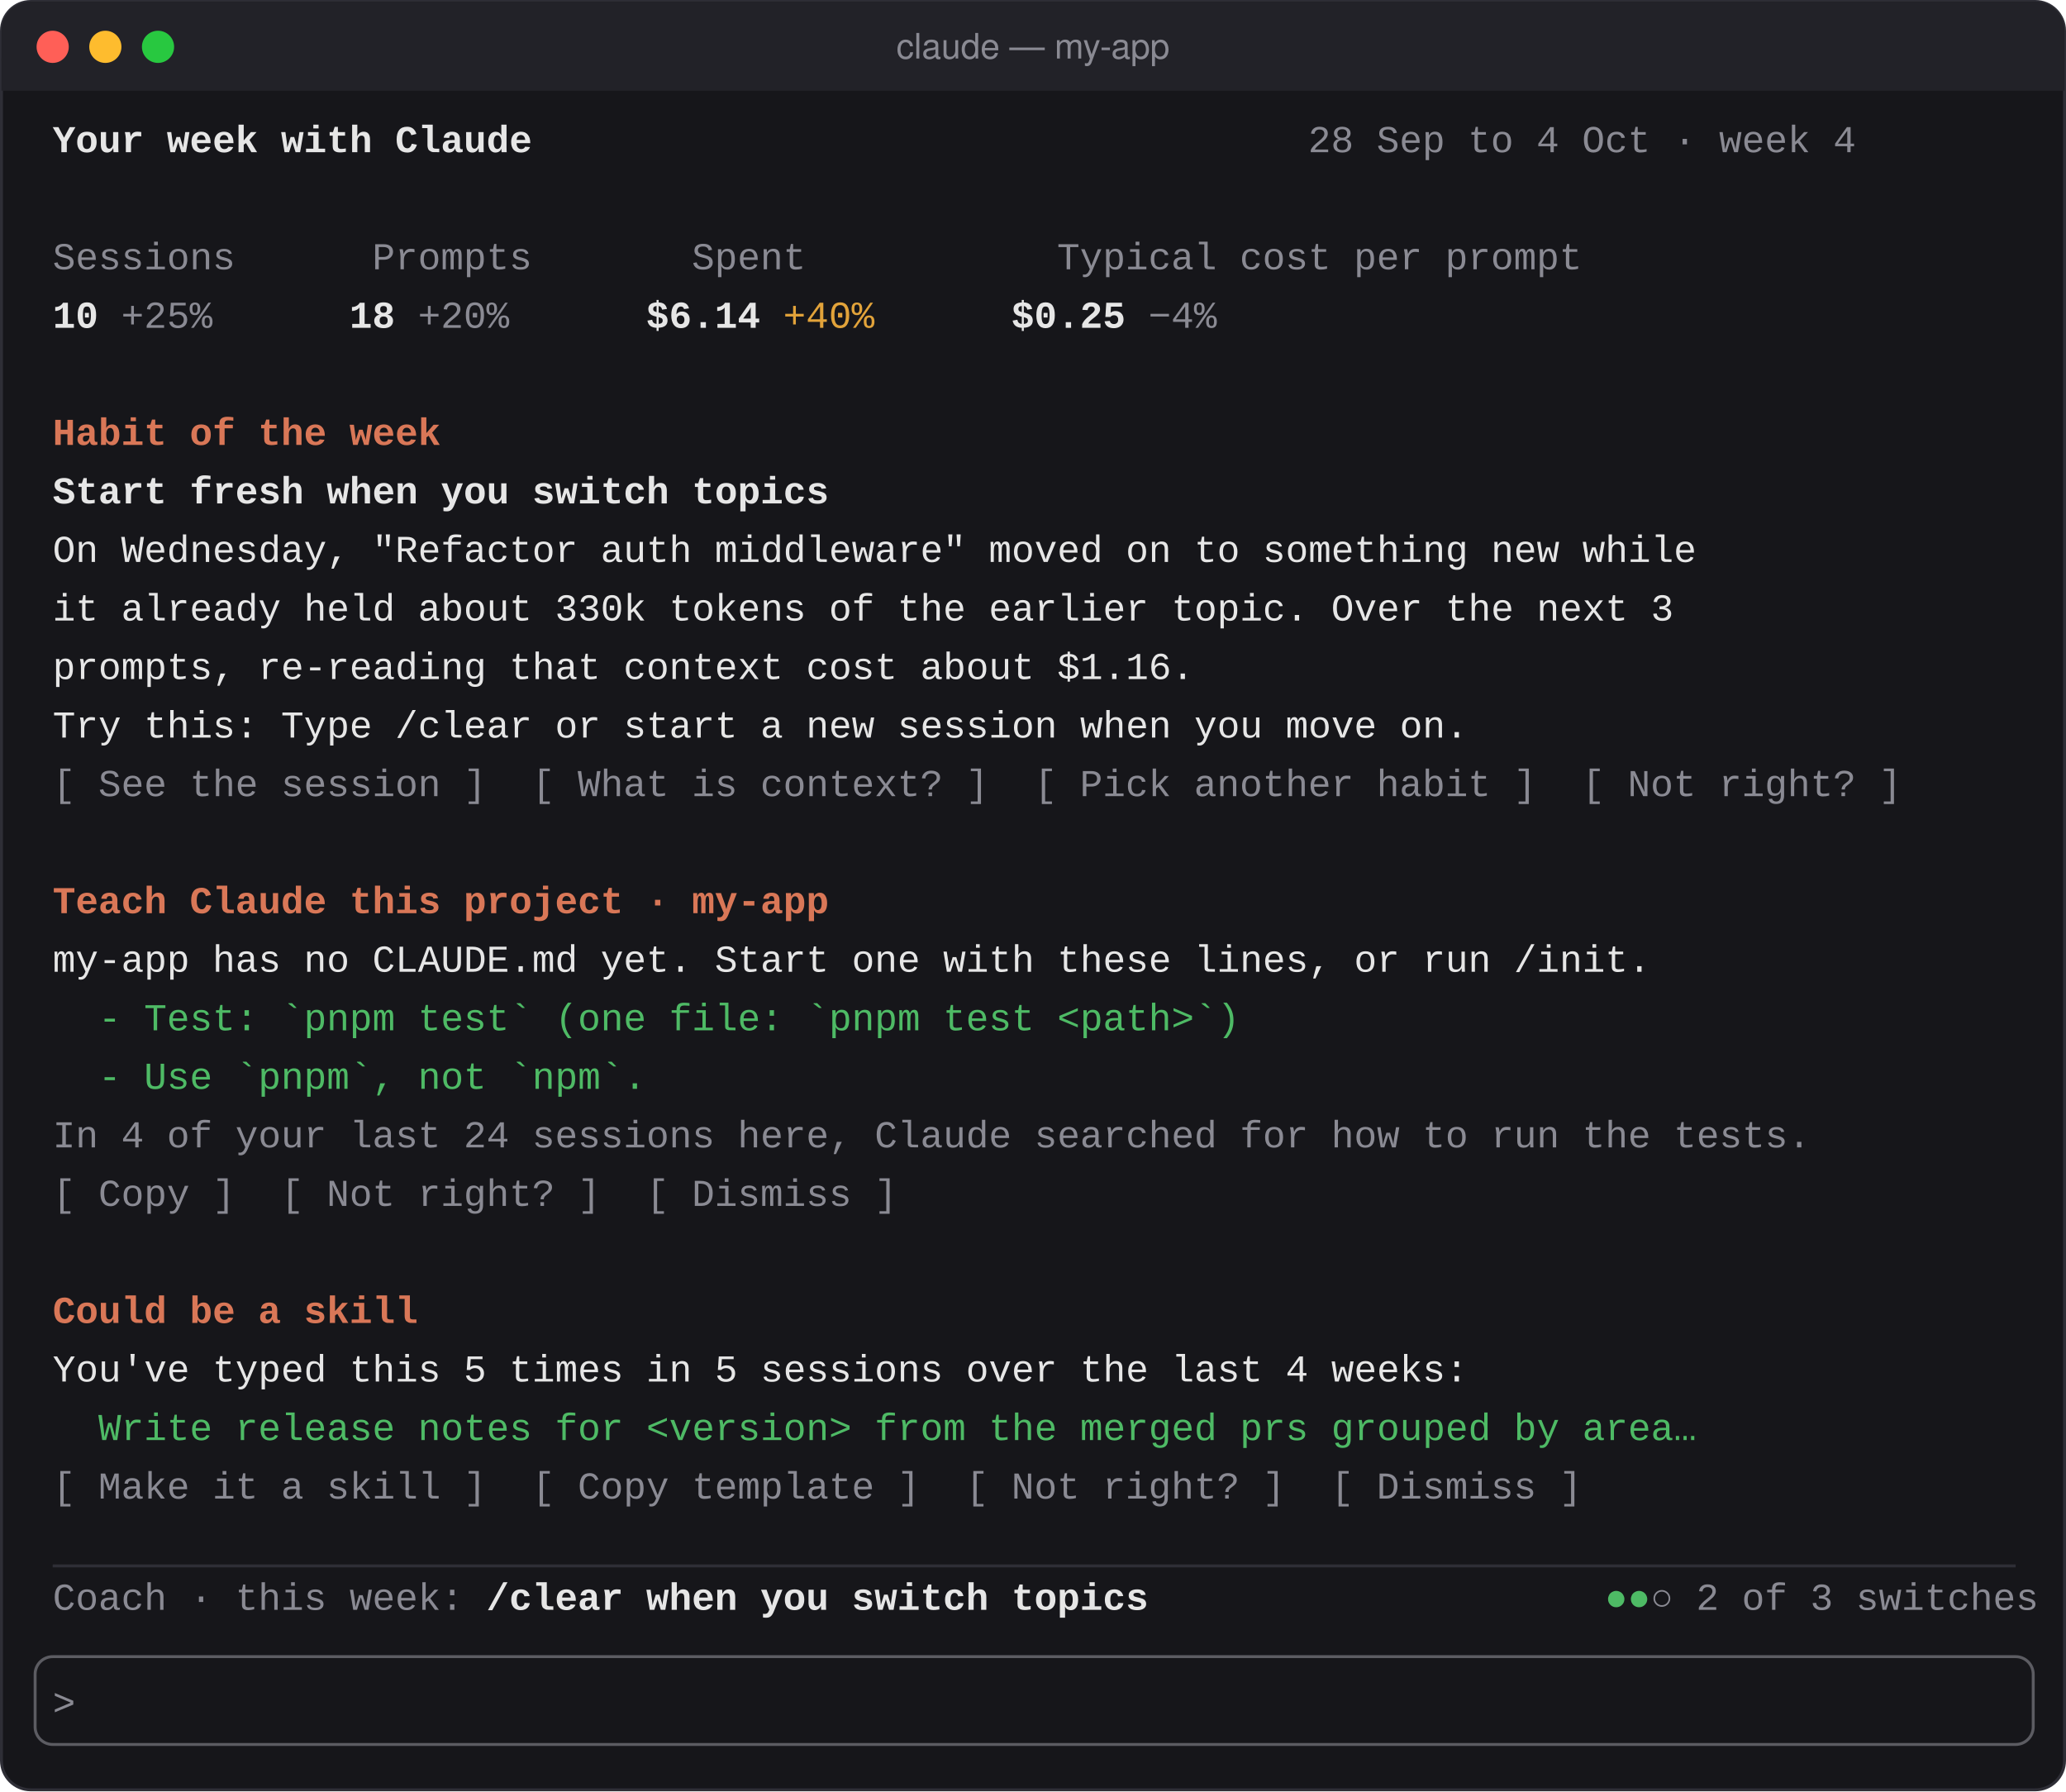
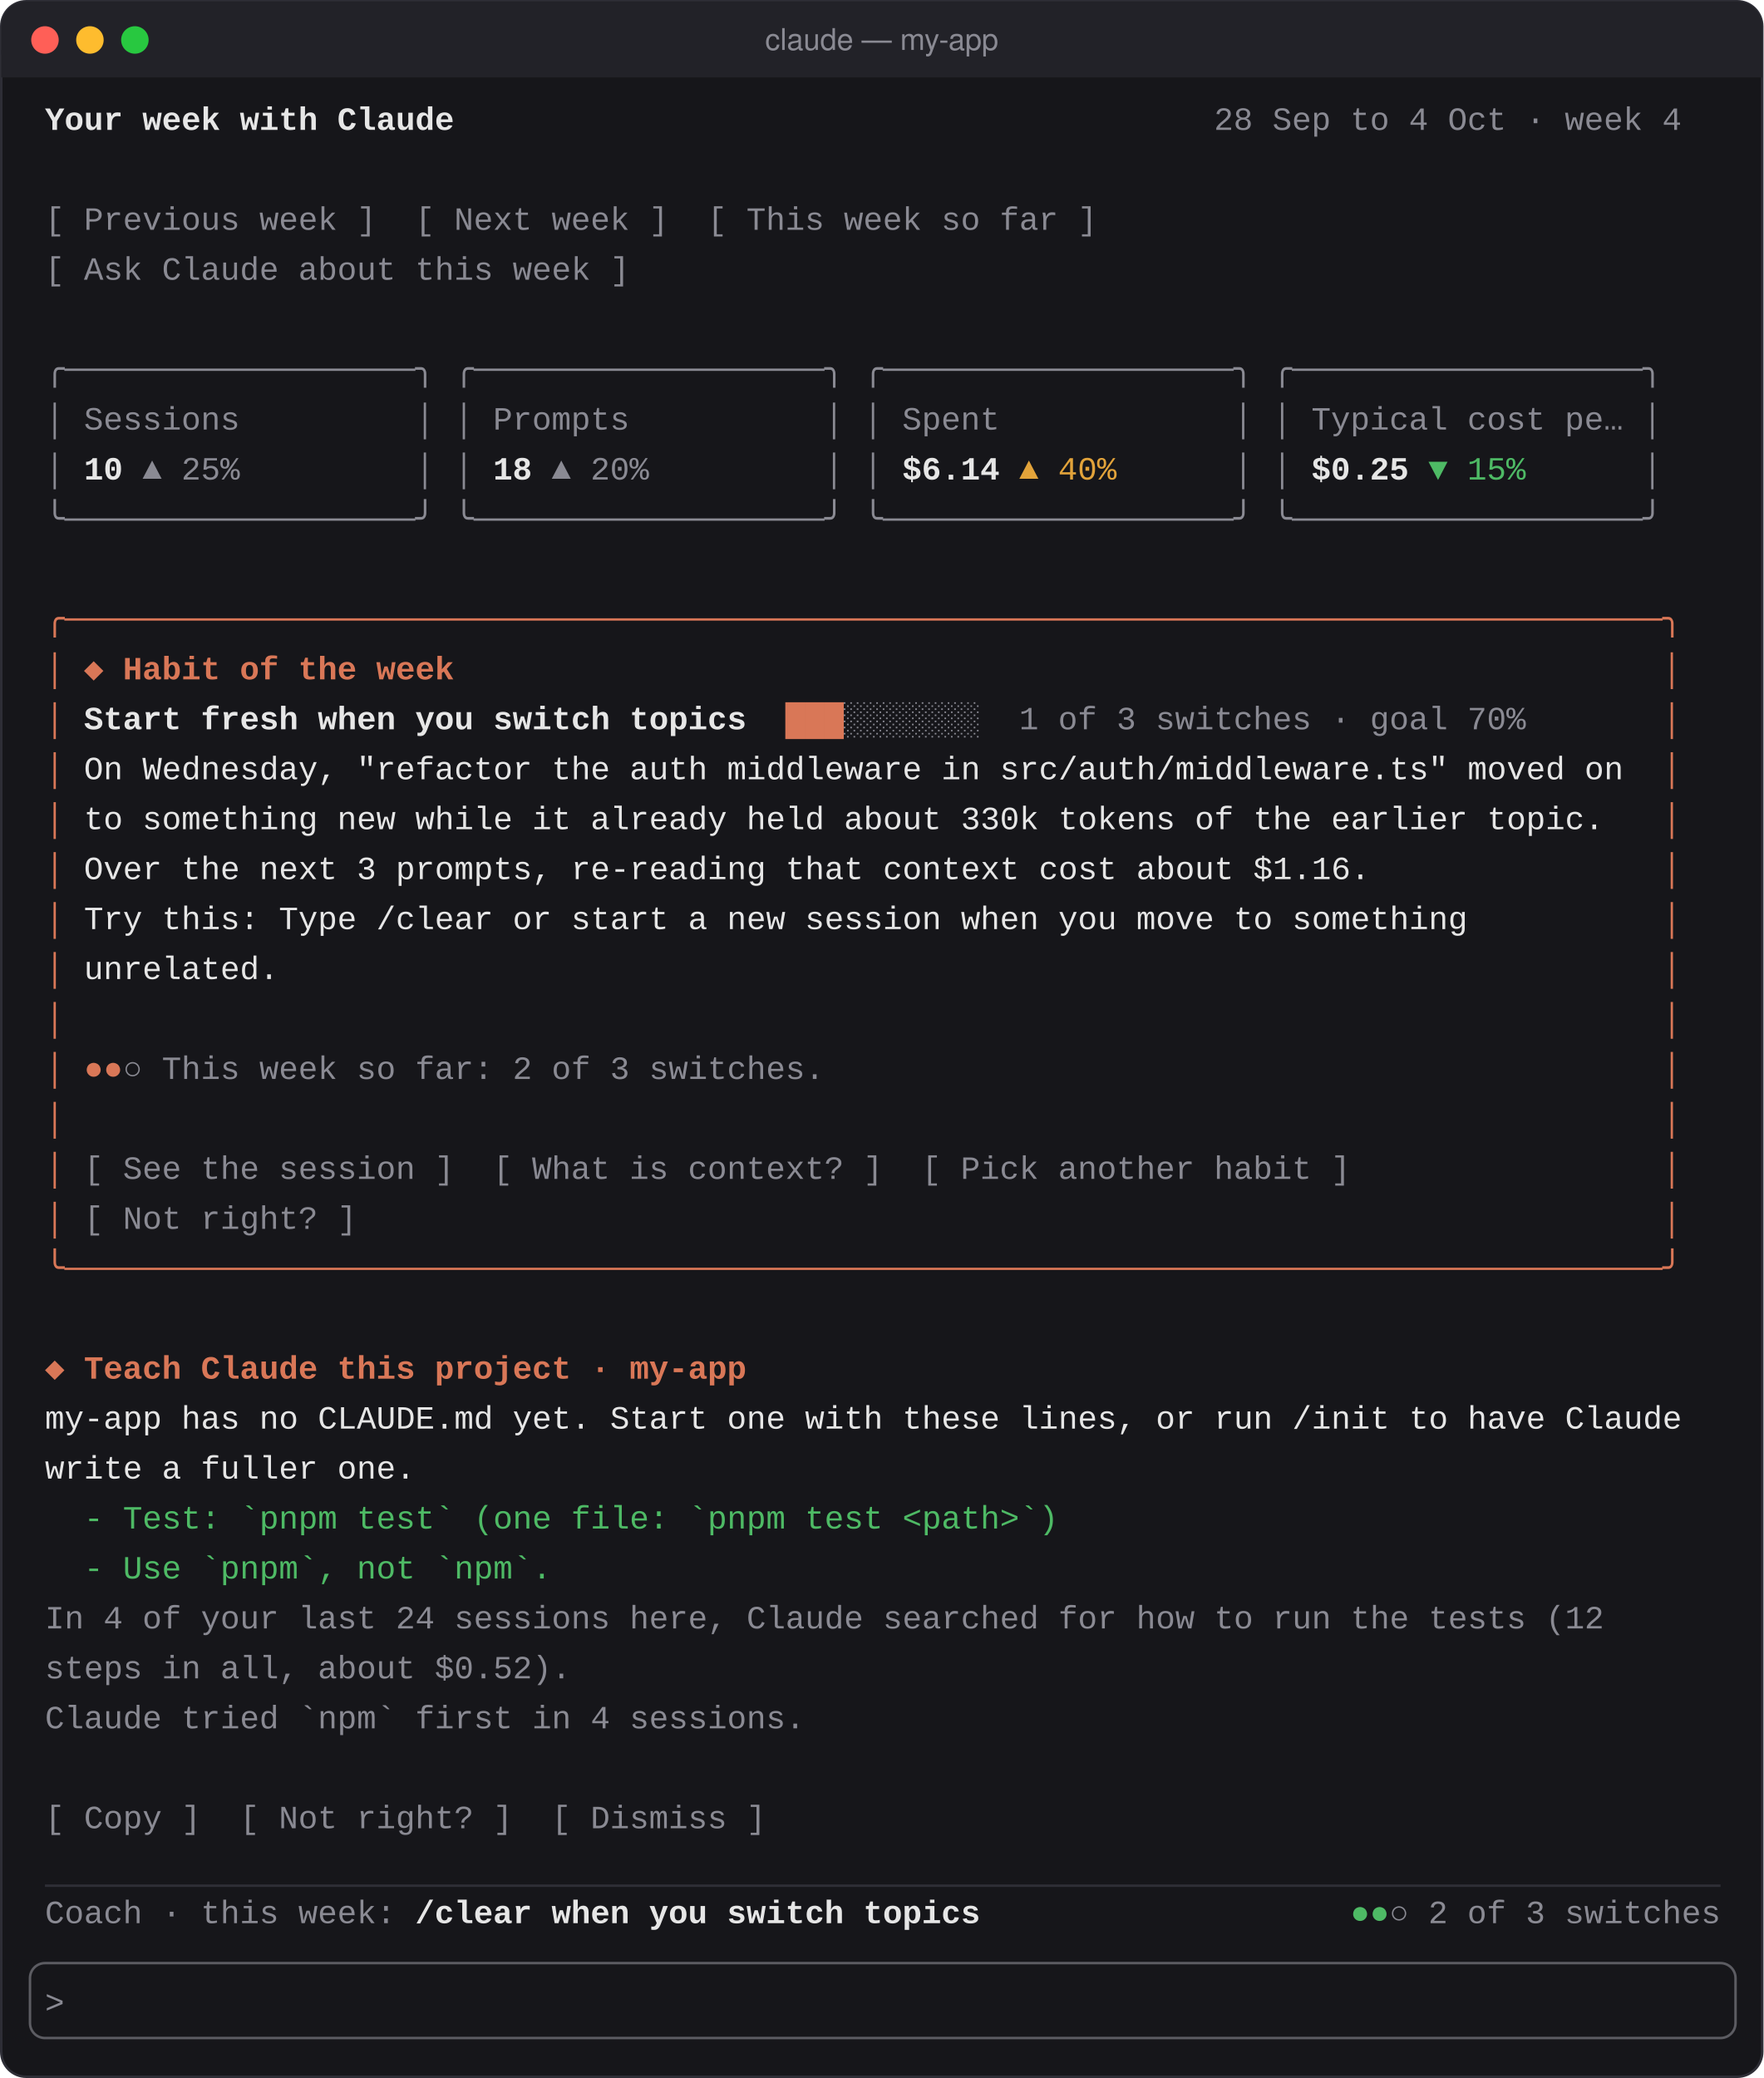
- <svg xmlns="http://www.w3.org/2000/svg" width="706" height="612" viewBox="0 0 706 612" role="img" aria-label="A Claude Code terminal with the coach report open: last week's sessions, prompts and spend; the habit of the week, start fresh when you switch topics, with the session it came from; two CLAUDE.md lines to copy; and a prompt typed five times that could be a skill. Above the prompt, the coach line keeps the habit in view: 2 of 3 switches this week." font-family="ui-monospace, SFMono-Regular, Menlo, Consolas, 'Liberation Mono', monospace" font-size="13">
-   <rect x="0.5" y="0.5" width="705" height="611" rx="10" fill="#16161a" stroke="#2e2e36" />
+ <svg xmlns="http://www.w3.org/2000/svg" width="706" height="832" viewBox="0 0 706 832" role="img" aria-label="A Claude Code terminal with the coach report open: last week's sessions, prompts and spend in four framed tiles, spend up 40% on the four weeks before; the habit of the week, start fresh when you switch topics, 1 of 3 switches against a goal of 70%, with the session it came from; and two CLAUDE.md lines to copy. Above the prompt, the coach line keeps the habit in view: 2 of 3 switches this week." font-family="ui-monospace, SFMono-Regular, Menlo, Consolas, 'Liberation Mono', monospace" font-size="13">
+   <rect x="0.5" y="0.5" width="705" height="831" rx="10" fill="#16161a" stroke="#2e2e36" />
  <rect x="0.5" y="0.5" width="705" height="30" rx="10" fill="#222228" />
  <rect x="0.5" y="20" width="705" height="11" fill="#222228" />
  <circle cx="18" cy="16" r="5.5" fill="#ff5f57" />
  <circle cx="36" cy="16" r="5.5" fill="#febc2e" />
  <circle cx="54" cy="16" r="5.5" fill="#28c840" />
  <text x="353.0" y="20" text-anchor="middle" fill="#8a8a93" font-family="-apple-system, BlinkMacSystemFont, 'Segoe UI', Helvetica, Arial, sans-serif" font-size="12">claude — my-app</text>
  <text x="18.0" y="52" textLength="163.8" lengthAdjust="spacingAndGlyphs" fill="#e6e6e6" font-weight="700">Your week with Claude</text>
-   <text x="447.0" y="52" textLength="187.2" lengthAdjust="spacingAndGlyphs" fill="#8a8a93">28 Sep to 4 Oct · week 4</text>
-   <text x="18.0" y="92" textLength="62.4" lengthAdjust="spacingAndGlyphs" fill="#8a8a93">Sessions</text>
-   <text x="127.2" y="92" textLength="54.6" lengthAdjust="spacingAndGlyphs" fill="#8a8a93">Prompts</text>
-   <text x="236.4" y="92" textLength="39.0" lengthAdjust="spacingAndGlyphs" fill="#8a8a93">Spent</text>
-   <text x="361.2" y="92" textLength="179.4" lengthAdjust="spacingAndGlyphs" fill="#8a8a93">Typical cost per prompt</text>
-   <text x="18.0" y="112" textLength="15.6" lengthAdjust="spacingAndGlyphs" fill="#e6e6e6" font-weight="700">10</text>
-   <text x="41.4" y="112" textLength="31.2" lengthAdjust="spacingAndGlyphs" fill="#8a8a93">+25%</text>
-   <text x="119.4" y="112" textLength="15.6" lengthAdjust="spacingAndGlyphs" fill="#e6e6e6" font-weight="700">18</text>
-   <text x="142.8" y="112" textLength="31.2" lengthAdjust="spacingAndGlyphs" fill="#8a8a93">+20%</text>
-   <text x="220.8" y="112" textLength="39.0" lengthAdjust="spacingAndGlyphs" fill="#e6e6e6" font-weight="700">$6.14</text>
-   <text x="267.6" y="112" textLength="31.2" lengthAdjust="spacingAndGlyphs" fill="#e2a33a">+40%</text>
-   <text x="345.6" y="112" textLength="39.0" lengthAdjust="spacingAndGlyphs" fill="#e6e6e6" font-weight="700">$0.25</text>
-   <text x="392.4" y="112" textLength="23.4" lengthAdjust="spacingAndGlyphs" fill="#8a8a93">−4%</text>
-   <text x="18.0" y="152" textLength="132.6" lengthAdjust="spacingAndGlyphs" fill="#d97757" font-weight="700">Habit of the week</text>
-   <text x="18.0" y="172" textLength="265.2" lengthAdjust="spacingAndGlyphs" fill="#e6e6e6" font-weight="700">Start fresh when you switch topics</text>
-   <text x="18.0" y="192" textLength="561.6" lengthAdjust="spacingAndGlyphs" fill="#e6e6e6">On Wednesday, "Refactor auth middleware" moved on to something new while</text>
-   <text x="18.0" y="212" textLength="553.8" lengthAdjust="spacingAndGlyphs" fill="#e6e6e6">it already held about 330k tokens of the earlier topic. Over the next 3</text>
-   <text x="18.0" y="232" textLength="390.0" lengthAdjust="spacingAndGlyphs" fill="#e6e6e6">prompts, re-reading that context cost about $1.16.</text>
-   <text x="18.0" y="252" textLength="483.6" lengthAdjust="spacingAndGlyphs" fill="#e6e6e6">Try this: Type /clear or start a new session when you move on.</text>
-   <text x="18.0" y="272" textLength="148.2" lengthAdjust="spacingAndGlyphs" fill="#8a8a93">[ See the session ]</text>
-   <text x="181.8" y="272" textLength="156.0" lengthAdjust="spacingAndGlyphs" fill="#8a8a93">[ What is context? ]</text>
-   <text x="353.4" y="272" textLength="171.6" lengthAdjust="spacingAndGlyphs" fill="#8a8a93">[ Pick another habit ]</text>
-   <text x="540.6" y="272" textLength="109.2" lengthAdjust="spacingAndGlyphs" fill="#8a8a93">[ Not right? ]</text>
-   <text x="18.0" y="312" textLength="265.2" lengthAdjust="spacingAndGlyphs" fill="#d97757" font-weight="700">Teach Claude this project · my-app</text>
-   <text x="18.0" y="332" textLength="546.0" lengthAdjust="spacingAndGlyphs" fill="#e6e6e6">my-app has no CLAUDE.md yet. Start one with these lines, or run /init.</text>
-   <text x="33.6" y="352" textLength="390.0" lengthAdjust="spacingAndGlyphs" fill="#4eba65">- Test: `pnpm test` (one file: `pnpm test &lt;path&gt;`)</text>
-   <text x="33.6" y="372" textLength="187.2" lengthAdjust="spacingAndGlyphs" fill="#4eba65">- Use `pnpm`, not `npm`.</text>
-   <text x="18.0" y="392" textLength="600.6" lengthAdjust="spacingAndGlyphs" fill="#8a8a93">In 4 of your last 24 sessions here, Claude searched for how to run the tests.</text>
-   <text x="18.0" y="412" textLength="62.4" lengthAdjust="spacingAndGlyphs" fill="#8a8a93">[ Copy ]</text>
-   <text x="96.0" y="412" textLength="109.2" lengthAdjust="spacingAndGlyphs" fill="#8a8a93">[ Not right? ]</text>
-   <text x="220.8" y="412" textLength="85.8" lengthAdjust="spacingAndGlyphs" fill="#8a8a93">[ Dismiss ]</text>
-   <text x="18.0" y="452" textLength="124.8" lengthAdjust="spacingAndGlyphs" fill="#d97757" font-weight="700">Could be a skill</text>
-   <text x="18.0" y="472" textLength="483.6" lengthAdjust="spacingAndGlyphs" fill="#e6e6e6">You've typed this 5 times in 5 sessions over the last 4 weeks:</text>
-   <text x="33.6" y="492" textLength="546.0" lengthAdjust="spacingAndGlyphs" fill="#4eba65">Write release notes for &lt;version&gt; from the merged prs grouped by area…</text>
-   <text x="18.0" y="512" textLength="148.2" lengthAdjust="spacingAndGlyphs" fill="#8a8a93">[ Make it a skill ]</text>
-   <text x="181.8" y="512" textLength="132.6" lengthAdjust="spacingAndGlyphs" fill="#8a8a93">[ Copy template ]</text>
-   <text x="330.0" y="512" textLength="109.2" lengthAdjust="spacingAndGlyphs" fill="#8a8a93">[ Not right? ]</text>
-   <text x="454.8" y="512" textLength="85.8" lengthAdjust="spacingAndGlyphs" fill="#8a8a93">[ Dismiss ]</text>
-   <line x1="18" x2="688.8" y1="535" y2="535" stroke="#2e2e36" />
-   <text x="18.0" y="550" textLength="140.4" lengthAdjust="spacingAndGlyphs" fill="#8a8a93">Coach · this week:</text>
-   <text x="166.2" y="550" textLength="226.2" lengthAdjust="spacingAndGlyphs" fill="#e6e6e6" font-weight="700">/clear when you switch topics</text>
-   <text x="548.4" y="550" textLength="15.6" lengthAdjust="spacingAndGlyphs" fill="#4eba65">●●</text>
-   <text x="564.0" y="550" textLength="7.8" lengthAdjust="spacingAndGlyphs" fill="#8a8a93">○</text>
-   <text x="579.6" y="550" textLength="117.0" lengthAdjust="spacingAndGlyphs" fill="#8a8a93">2 of 3 switches</text>
-   <rect x="12" y="566" width="682.8" height="30" rx="6" fill="none" stroke="#8a8a93" stroke-opacity="0.6" />
-   <text x="18.0" y="586" textLength="7.8" lengthAdjust="spacingAndGlyphs" fill="#8a8a93">&gt;</text>
+   <text x="486.0" y="52" textLength="187.2" lengthAdjust="spacingAndGlyphs" fill="#8a8a93">28 Sep to 4 Oct · week 4</text>
+   <text x="18.0" y="92" textLength="132.6" lengthAdjust="spacingAndGlyphs" fill="#8a8a93">[ Previous week ]</text>
+   <text x="166.2" y="92" textLength="101.4" lengthAdjust="spacingAndGlyphs" fill="#8a8a93">[ Next week ]</text>
+   <text x="283.2" y="92" textLength="156.0" lengthAdjust="spacingAndGlyphs" fill="#8a8a93">[ This week so far ]</text>
+   <text x="18.0" y="112" textLength="234.0" lengthAdjust="spacingAndGlyphs" fill="#8a8a93">[ Ask Claude about this week ]</text>
+   <text x="18.0" y="152" textLength="156.0" lengthAdjust="spacingAndGlyphs" fill="#8a8a93">╭──────────────────╮</text>
+   <text x="181.8" y="152" textLength="156.0" lengthAdjust="spacingAndGlyphs" fill="#8a8a93">╭──────────────────╮</text>
+   <text x="345.6" y="152" textLength="156.0" lengthAdjust="spacingAndGlyphs" fill="#8a8a93">╭──────────────────╮</text>
+   <text x="509.4" y="152" textLength="156.0" lengthAdjust="spacingAndGlyphs" fill="#8a8a93">╭──────────────────╮</text>
+   <text x="18.0" y="172" textLength="7.8" lengthAdjust="spacingAndGlyphs" fill="#8a8a93">│</text>
+   <text x="33.6" y="172" textLength="62.4" lengthAdjust="spacingAndGlyphs" fill="#8a8a93">Sessions</text>
+   <text x="166.2" y="172" textLength="7.8" lengthAdjust="spacingAndGlyphs" fill="#8a8a93">│</text>
+   <text x="181.8" y="172" textLength="7.8" lengthAdjust="spacingAndGlyphs" fill="#8a8a93">│</text>
+   <text x="197.4" y="172" textLength="54.6" lengthAdjust="spacingAndGlyphs" fill="#8a8a93">Prompts</text>
+   <text x="330.0" y="172" textLength="7.8" lengthAdjust="spacingAndGlyphs" fill="#8a8a93">│</text>
+   <text x="345.6" y="172" textLength="7.8" lengthAdjust="spacingAndGlyphs" fill="#8a8a93">│</text>
+   <text x="361.2" y="172" textLength="39.0" lengthAdjust="spacingAndGlyphs" fill="#8a8a93">Spent</text>
+   <text x="493.8" y="172" textLength="7.8" lengthAdjust="spacingAndGlyphs" fill="#8a8a93">│</text>
+   <text x="509.4" y="172" textLength="7.8" lengthAdjust="spacingAndGlyphs" fill="#8a8a93">│</text>
+   <text x="525.0" y="172" textLength="124.8" lengthAdjust="spacingAndGlyphs" fill="#8a8a93">Typical cost pe…</text>
+   <text x="657.6" y="172" textLength="7.8" lengthAdjust="spacingAndGlyphs" fill="#8a8a93">│</text>
+   <text x="18.0" y="192" textLength="7.8" lengthAdjust="spacingAndGlyphs" fill="#8a8a93">│</text>
+   <text x="33.6" y="192" textLength="15.6" lengthAdjust="spacingAndGlyphs" fill="#e6e6e6" font-weight="700">10</text>
+   <text x="57.0" y="192" textLength="39.0" lengthAdjust="spacingAndGlyphs" fill="#8a8a93">▲ 25%</text>
+   <text x="166.2" y="192" textLength="7.8" lengthAdjust="spacingAndGlyphs" fill="#8a8a93">│</text>
+   <text x="181.8" y="192" textLength="7.8" lengthAdjust="spacingAndGlyphs" fill="#8a8a93">│</text>
+   <text x="197.4" y="192" textLength="15.6" lengthAdjust="spacingAndGlyphs" fill="#e6e6e6" font-weight="700">18</text>
+   <text x="220.8" y="192" textLength="39.0" lengthAdjust="spacingAndGlyphs" fill="#8a8a93">▲ 20%</text>
+   <text x="330.0" y="192" textLength="7.8" lengthAdjust="spacingAndGlyphs" fill="#8a8a93">│</text>
+   <text x="345.6" y="192" textLength="7.8" lengthAdjust="spacingAndGlyphs" fill="#8a8a93">│</text>
+   <text x="361.2" y="192" textLength="39.0" lengthAdjust="spacingAndGlyphs" fill="#e6e6e6" font-weight="700">$6.14</text>
+   <text x="408.0" y="192" textLength="39.0" lengthAdjust="spacingAndGlyphs" fill="#e2a33a">▲ 40%</text>
+   <text x="493.8" y="192" textLength="7.8" lengthAdjust="spacingAndGlyphs" fill="#8a8a93">│</text>
+   <text x="509.4" y="192" textLength="7.8" lengthAdjust="spacingAndGlyphs" fill="#8a8a93">│</text>
+   <text x="525.0" y="192" textLength="39.0" lengthAdjust="spacingAndGlyphs" fill="#e6e6e6" font-weight="700">$0.25</text>
+   <text x="571.8" y="192" textLength="39.0" lengthAdjust="spacingAndGlyphs" fill="#4eba65">▼ 15%</text>
+   <text x="657.6" y="192" textLength="7.8" lengthAdjust="spacingAndGlyphs" fill="#8a8a93">│</text>
+   <text x="18.0" y="212" textLength="156.0" lengthAdjust="spacingAndGlyphs" fill="#8a8a93">╰──────────────────╯</text>
+   <text x="181.8" y="212" textLength="156.0" lengthAdjust="spacingAndGlyphs" fill="#8a8a93">╰──────────────────╯</text>
+   <text x="345.6" y="212" textLength="156.0" lengthAdjust="spacingAndGlyphs" fill="#8a8a93">╰──────────────────╯</text>
+   <text x="509.4" y="212" textLength="156.0" lengthAdjust="spacingAndGlyphs" fill="#8a8a93">╰──────────────────╯</text>
+   <text x="18.0" y="252" textLength="655.2" lengthAdjust="spacingAndGlyphs" fill="#d97757">╭──────────────────────────────────────────────────────────────────────────────────╮</text>
+   <text x="18.0" y="272" textLength="7.8" lengthAdjust="spacingAndGlyphs" fill="#d97757">│</text>
+   <text x="33.6" y="272" textLength="7.8" lengthAdjust="spacingAndGlyphs" fill="#d97757">◆</text>
+   <text x="49.2" y="272" textLength="132.6" lengthAdjust="spacingAndGlyphs" fill="#d97757" font-weight="700">Habit of the week</text>
+   <text x="665.4" y="272" textLength="7.8" lengthAdjust="spacingAndGlyphs" fill="#d97757">│</text>
+   <text x="18.0" y="292" textLength="7.8" lengthAdjust="spacingAndGlyphs" fill="#d97757">│</text>
+   <text x="33.6" y="292" textLength="265.2" lengthAdjust="spacingAndGlyphs" fill="#e6e6e6" font-weight="700">Start fresh when you switch topics</text>
+   <text x="314.4" y="292" textLength="23.4" lengthAdjust="spacingAndGlyphs" fill="#d97757">███</text>
+   <text x="337.8" y="292" textLength="54.6" lengthAdjust="spacingAndGlyphs" fill="#8a8a93">░░░░░░░</text>
+   <text x="408.0" y="292" textLength="202.8" lengthAdjust="spacingAndGlyphs" fill="#8a8a93">1 of 3 switches · goal 70%</text>
+   <text x="665.4" y="292" textLength="7.8" lengthAdjust="spacingAndGlyphs" fill="#d97757">│</text>
+   <text x="18.0" y="312" textLength="7.8" lengthAdjust="spacingAndGlyphs" fill="#d97757">│</text>
+   <text x="33.6" y="312" textLength="616.2" lengthAdjust="spacingAndGlyphs" fill="#e6e6e6">On Wednesday, "refactor the auth middleware in src/auth/middleware.ts" moved on</text>
+   <text x="665.4" y="312" textLength="7.8" lengthAdjust="spacingAndGlyphs" fill="#d97757">│</text>
+   <text x="18.0" y="332" textLength="7.8" lengthAdjust="spacingAndGlyphs" fill="#d97757">│</text>
+   <text x="33.6" y="332" textLength="608.4" lengthAdjust="spacingAndGlyphs" fill="#e6e6e6">to something new while it already held about 330k tokens of the earlier topic.</text>
+   <text x="665.4" y="332" textLength="7.8" lengthAdjust="spacingAndGlyphs" fill="#d97757">│</text>
+   <text x="18.0" y="352" textLength="7.8" lengthAdjust="spacingAndGlyphs" fill="#d97757">│</text>
+   <text x="33.6" y="352" textLength="514.8" lengthAdjust="spacingAndGlyphs" fill="#e6e6e6">Over the next 3 prompts, re-reading that context cost about $1.16.</text>
+   <text x="665.4" y="352" textLength="7.8" lengthAdjust="spacingAndGlyphs" fill="#d97757">│</text>
+   <text x="18.0" y="372" textLength="7.8" lengthAdjust="spacingAndGlyphs" fill="#d97757">│</text>
+   <text x="33.6" y="372" textLength="553.8" lengthAdjust="spacingAndGlyphs" fill="#e6e6e6">Try this: Type /clear or start a new session when you move to something</text>
+   <text x="665.4" y="372" textLength="7.8" lengthAdjust="spacingAndGlyphs" fill="#d97757">│</text>
+   <text x="18.0" y="392" textLength="7.8" lengthAdjust="spacingAndGlyphs" fill="#d97757">│</text>
+   <text x="33.6" y="392" textLength="78.0" lengthAdjust="spacingAndGlyphs" fill="#e6e6e6">unrelated.</text>
+   <text x="665.4" y="392" textLength="7.8" lengthAdjust="spacingAndGlyphs" fill="#d97757">│</text>
+   <text x="18.0" y="412" textLength="7.8" lengthAdjust="spacingAndGlyphs" fill="#d97757">│</text>
+   <text x="665.4" y="412" textLength="7.8" lengthAdjust="spacingAndGlyphs" fill="#d97757">│</text>
+   <text x="18.0" y="432" textLength="7.8" lengthAdjust="spacingAndGlyphs" fill="#d97757">│</text>
+   <text x="33.6" y="432" textLength="15.6" lengthAdjust="spacingAndGlyphs" fill="#d97757">●●</text>
+   <text x="49.2" y="432" textLength="7.8" lengthAdjust="spacingAndGlyphs" fill="#8a8a93">○</text>
+   <text x="64.8" y="432" textLength="265.2" lengthAdjust="spacingAndGlyphs" fill="#8a8a93">This week so far: 2 of 3 switches.</text>
+   <text x="665.4" y="432" textLength="7.8" lengthAdjust="spacingAndGlyphs" fill="#d97757">│</text>
+   <text x="18.0" y="452" textLength="7.8" lengthAdjust="spacingAndGlyphs" fill="#d97757">│</text>
+   <text x="665.4" y="452" textLength="7.8" lengthAdjust="spacingAndGlyphs" fill="#d97757">│</text>
+   <text x="18.0" y="472" textLength="7.8" lengthAdjust="spacingAndGlyphs" fill="#d97757">│</text>
+   <text x="33.6" y="472" textLength="148.2" lengthAdjust="spacingAndGlyphs" fill="#8a8a93">[ See the session ]</text>
+   <text x="197.4" y="472" textLength="156.0" lengthAdjust="spacingAndGlyphs" fill="#8a8a93">[ What is context? ]</text>
+   <text x="369.0" y="472" textLength="171.6" lengthAdjust="spacingAndGlyphs" fill="#8a8a93">[ Pick another habit ]</text>
+   <text x="665.4" y="472" textLength="7.8" lengthAdjust="spacingAndGlyphs" fill="#d97757">│</text>
+   <text x="18.0" y="492" textLength="7.8" lengthAdjust="spacingAndGlyphs" fill="#d97757">│</text>
+   <text x="33.6" y="492" textLength="109.2" lengthAdjust="spacingAndGlyphs" fill="#8a8a93">[ Not right? ]</text>
+   <text x="665.4" y="492" textLength="7.8" lengthAdjust="spacingAndGlyphs" fill="#d97757">│</text>
+   <text x="18.0" y="512" textLength="655.2" lengthAdjust="spacingAndGlyphs" fill="#d97757">╰──────────────────────────────────────────────────────────────────────────────────╯</text>
+   <text x="18.0" y="552" textLength="7.8" lengthAdjust="spacingAndGlyphs" fill="#d97757">◆</text>
+   <text x="33.6" y="552" textLength="265.2" lengthAdjust="spacingAndGlyphs" fill="#d97757" font-weight="700">Teach Claude this project · my-app</text>
+   <text x="18.0" y="572" textLength="655.2" lengthAdjust="spacingAndGlyphs" fill="#e6e6e6">my-app has no CLAUDE.md yet. Start one with these lines, or run /init to have Claude</text>
+   <text x="18.0" y="592" textLength="148.2" lengthAdjust="spacingAndGlyphs" fill="#e6e6e6">write a fuller one.</text>
+   <text x="33.6" y="612" textLength="390.0" lengthAdjust="spacingAndGlyphs" fill="#4eba65">- Test: `pnpm test` (one file: `pnpm test &lt;path&gt;`)</text>
+   <text x="33.6" y="632" textLength="187.2" lengthAdjust="spacingAndGlyphs" fill="#4eba65">- Use `pnpm`, not `npm`.</text>
+   <text x="18.0" y="652" textLength="624.0" lengthAdjust="spacingAndGlyphs" fill="#8a8a93">In 4 of your last 24 sessions here, Claude searched for how to run the tests (12</text>
+   <text x="18.0" y="672" textLength="210.6" lengthAdjust="spacingAndGlyphs" fill="#8a8a93">steps in all, about $0.52).</text>
+   <text x="18.0" y="692" textLength="304.2" lengthAdjust="spacingAndGlyphs" fill="#8a8a93">Claude tried `npm` first in 4 sessions.</text>
+   <text x="18.0" y="732" textLength="62.4" lengthAdjust="spacingAndGlyphs" fill="#8a8a93">[ Copy ]</text>
+   <text x="96.0" y="732" textLength="109.2" lengthAdjust="spacingAndGlyphs" fill="#8a8a93">[ Not right? ]</text>
+   <text x="220.8" y="732" textLength="85.8" lengthAdjust="spacingAndGlyphs" fill="#8a8a93">[ Dismiss ]</text>
+   <line x1="18" x2="688.8" y1="755" y2="755" stroke="#2e2e36" />
+   <text x="18.0" y="770" textLength="140.4" lengthAdjust="spacingAndGlyphs" fill="#8a8a93">Coach · this week:</text>
+   <text x="166.2" y="770" textLength="226.2" lengthAdjust="spacingAndGlyphs" fill="#e6e6e6" font-weight="700">/clear when you switch topics</text>
+   <text x="540.6" y="770" textLength="15.6" lengthAdjust="spacingAndGlyphs" fill="#4eba65">●●</text>
+   <text x="556.2" y="770" textLength="7.8" lengthAdjust="spacingAndGlyphs" fill="#8a8a93">○</text>
+   <text x="571.8" y="770" textLength="117.0" lengthAdjust="spacingAndGlyphs" fill="#8a8a93">2 of 3 switches</text>
+   <rect x="12" y="786" width="682.8" height="30" rx="6" fill="none" stroke="#8a8a93" stroke-opacity="0.6" />
+   <text x="18.0" y="806" textLength="7.8" lengthAdjust="spacingAndGlyphs" fill="#8a8a93">&gt;</text>
</svg>
